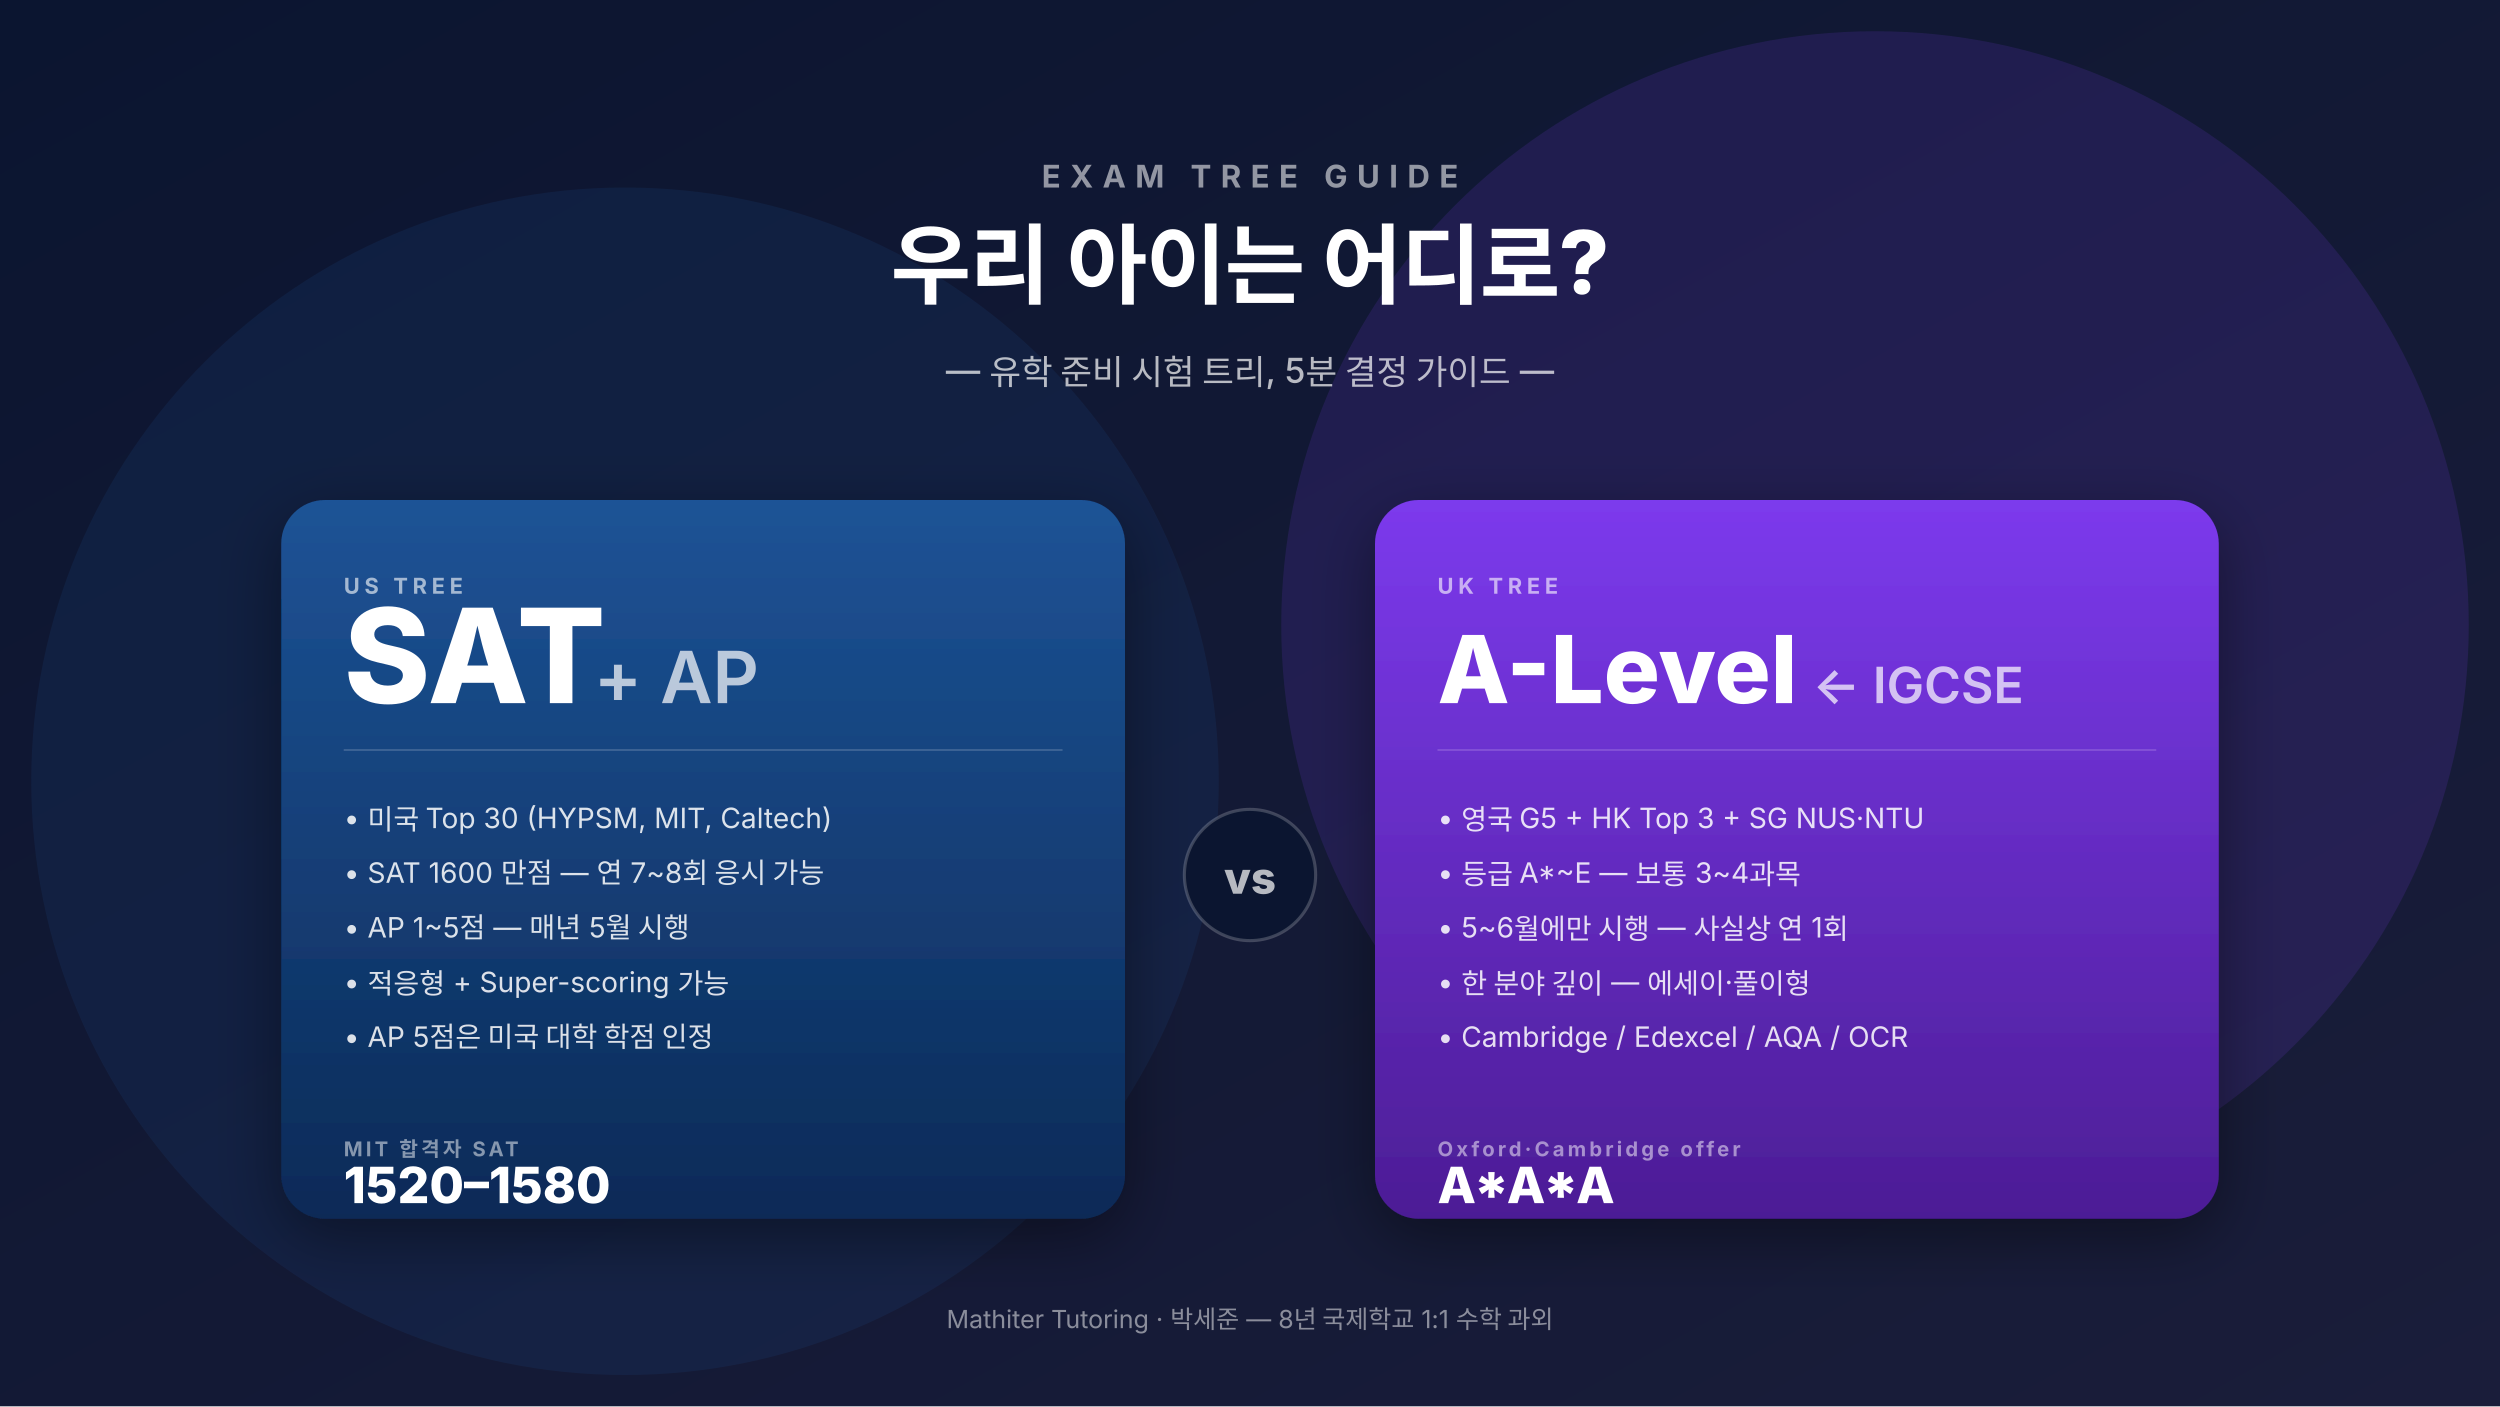
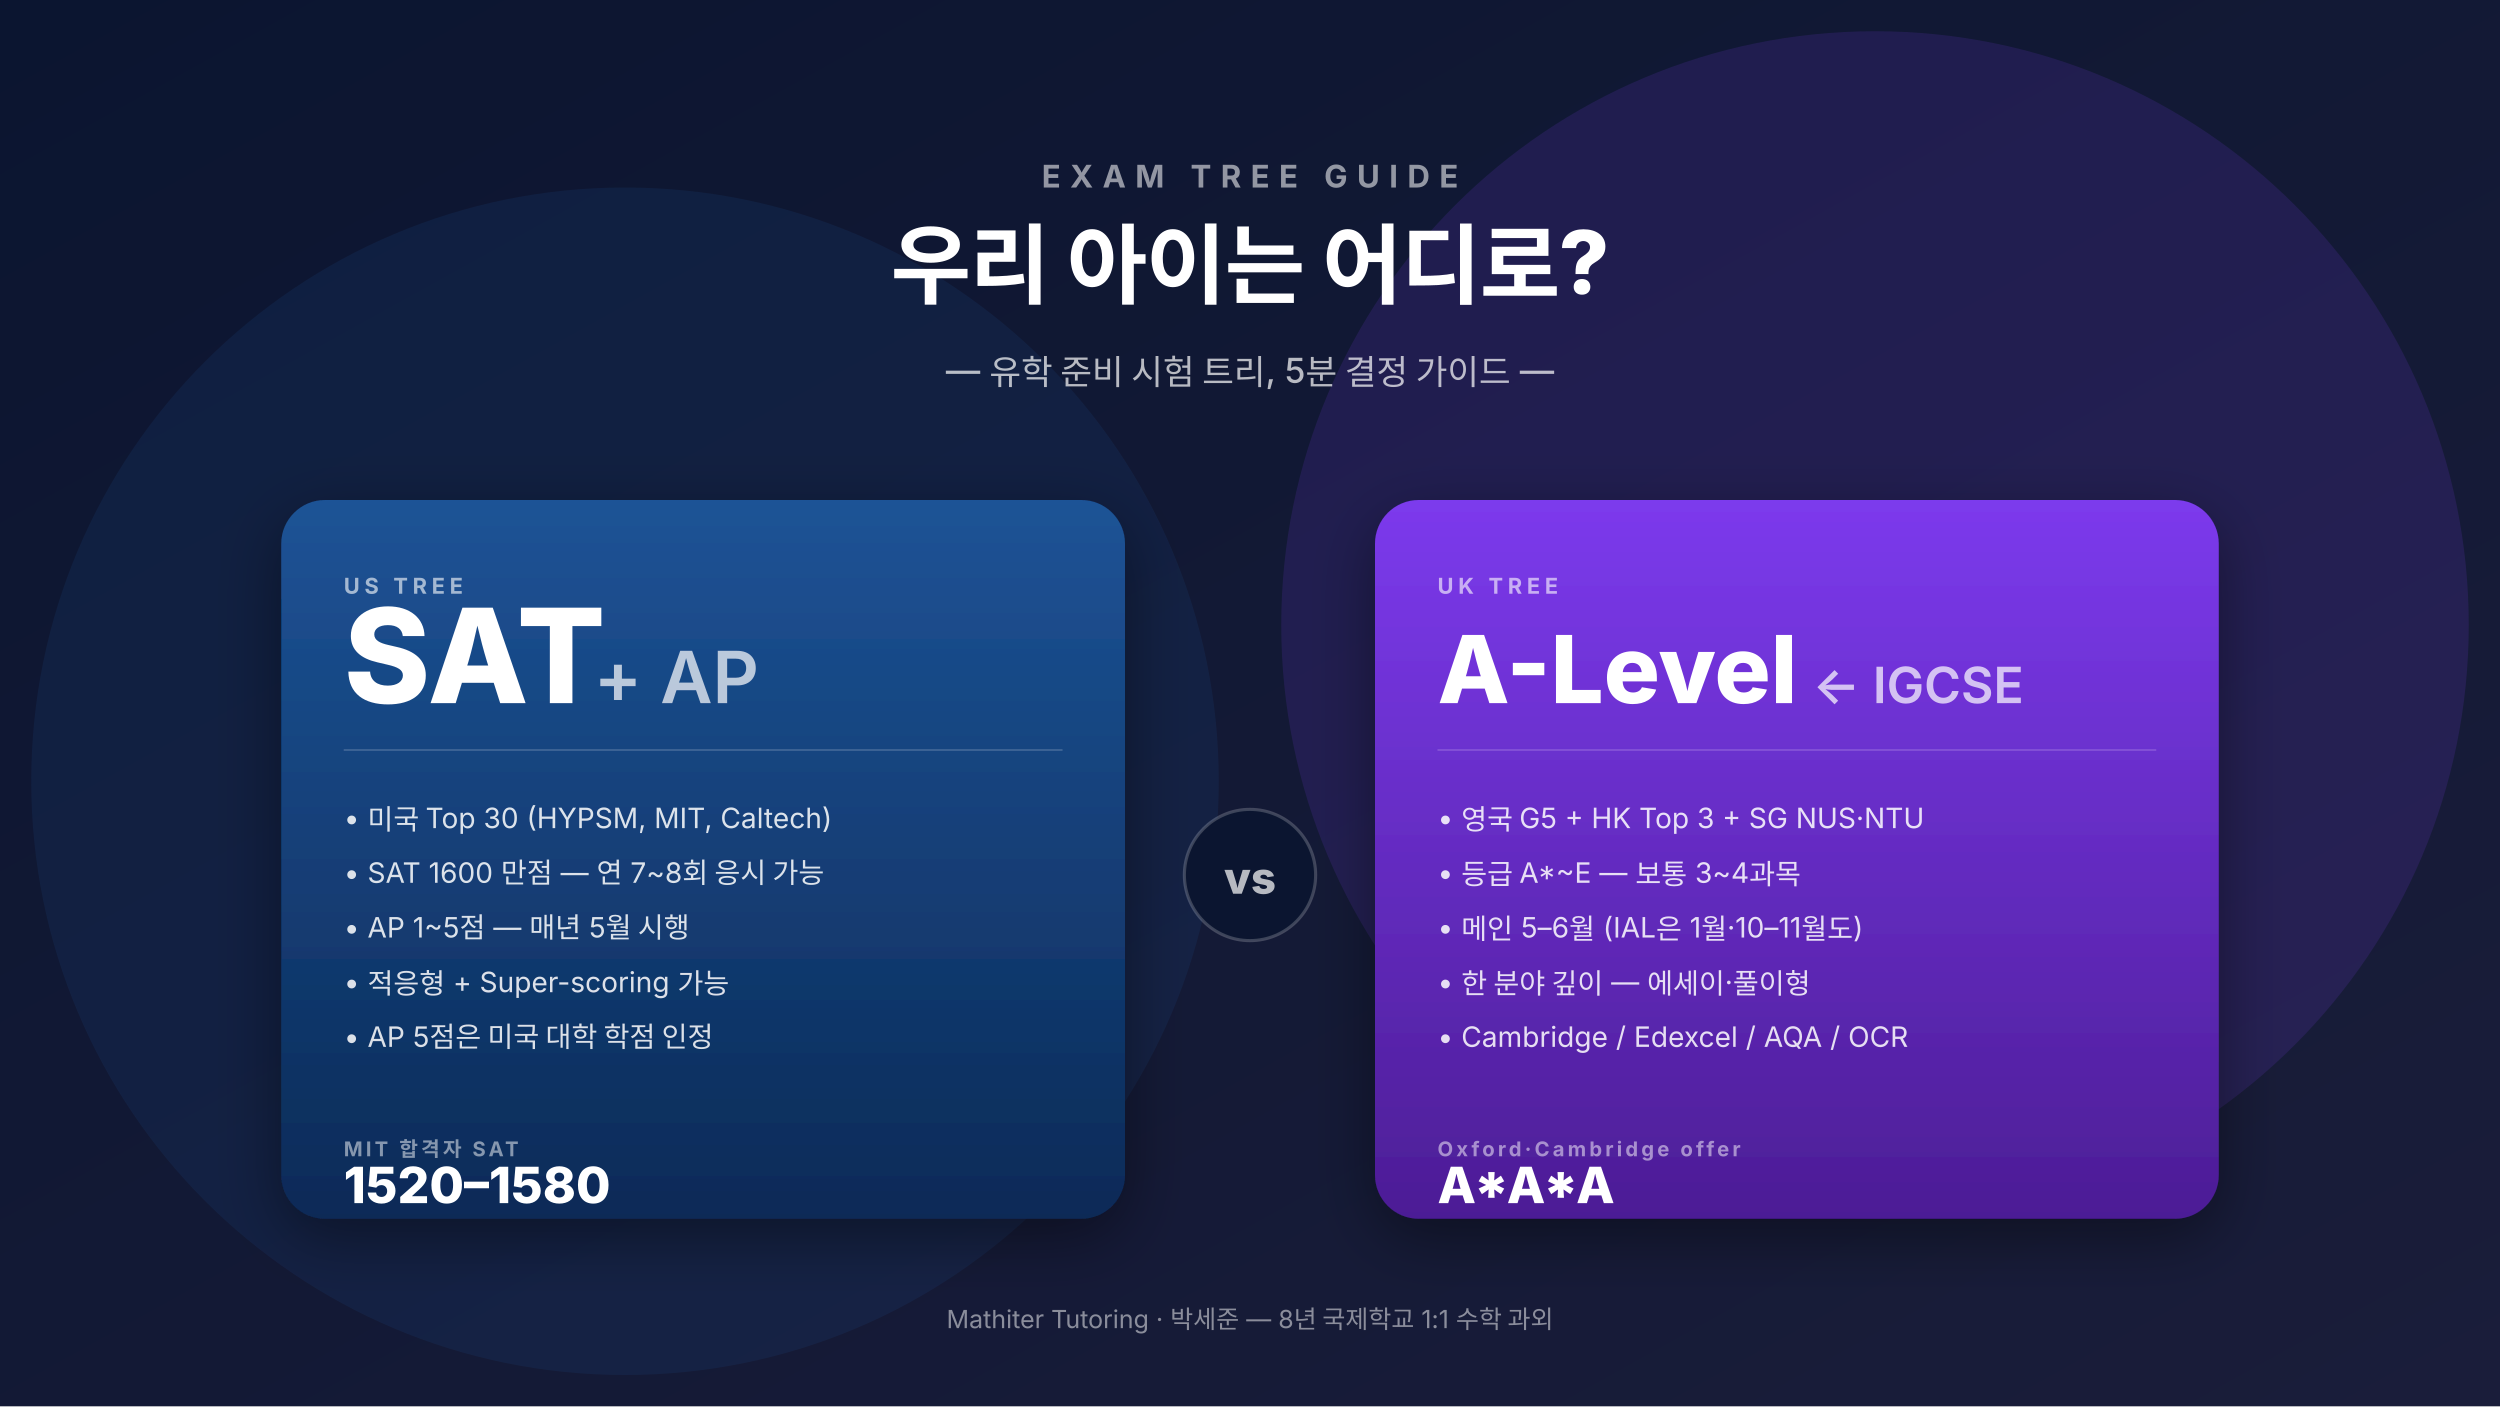
<svg xmlns="http://www.w3.org/2000/svg" viewBox="0 0 1600 900" preserveAspectRatio="xMidYMid slice" font-family="-apple-system, BlinkMacSystemFont, 'Apple SD Gothic Neo', 'Noto Sans KR', 'Pretendard', sans-serif">
  <defs>
    <linearGradient id="bgGrad" x1="0" y1="0" x2="1" y2="1">
      <stop offset="0%" stop-color="#0b1530" />
      <stop offset="100%" stop-color="#1a1d3a" />
    </linearGradient>
    <linearGradient id="usCard" x1="0" y1="0" x2="0" y2="1">
      <stop offset="0%" stop-color="#1d5396" />
      <stop offset="100%" stop-color="#0b2a57" />
    </linearGradient>
    <linearGradient id="ukCard" x1="0" y1="0" x2="0" y2="1">
      <stop offset="0%" stop-color="#7c3aed" />
      <stop offset="100%" stop-color="#4c1d95" />
    </linearGradient>
    <filter id="cardShadow" x="-10%" y="-10%" width="120%" height="120%">
      <feDropShadow dx="0" dy="12" stdDeviation="20" flood-color="#000" flood-opacity="0.4" />
    </filter>
  </defs>
  <rect width="1600" height="900" fill="url(#bgGrad)" />
  <circle cx="400" cy="500" r="380" fill="#1d5396" opacity="0.15" />
  <circle cx="1200" cy="400" r="380" fill="#7c3aed" opacity="0.15" />
  <text x="800" y="120" text-anchor="middle" font-size="20" font-weight="700" fill="#ffffff" opacity="0.55" letter-spacing="6">EXAM TREE GUIDE</text>
  <text x="800" y="190" text-anchor="middle" font-size="56" font-weight="800" fill="#ffffff" letter-spacing="-1">우리 아이는 어디로?</text>
  <text x="800" y="245" text-anchor="middle" font-size="22" font-weight="500" fill="#ffffff" opacity="0.7">— 유학 준비 시험 트리, 5분 결정 가이드 —</text>
  <g transform="translate(180, 320)" filter="url(#cardShadow)">
    <rect width="540" height="460" rx="28" fill="url(#usCard)" />
    <text x="40" y="60" font-size="14" font-weight="700" fill="#ffffff" opacity="0.6" letter-spacing="3">US TREE</text>
    <text x="40" y="130" font-size="84" font-weight="800" fill="#ffffff">SAT</text>
    <text x="200" y="130" font-size="46" font-weight="600" fill="#ffffff" opacity="0.7">+ AP</text>
    <line x1="40" y1="160" x2="500" y2="160" stroke="#ffffff" stroke-opacity="0.2" stroke-width="1" />
    <text x="40" y="210" font-size="18" fill="#ffffff" opacity="0.85">• 미국 Top 30 (HYPSM, MIT, Caltech)</text>
    <text x="40" y="245" font-size="18" fill="#ffffff" opacity="0.85">• SAT 1600 만점 — 연 7~8회 응시 가능</text>
    <text x="40" y="280" font-size="18" fill="#ffffff" opacity="0.85">• AP 1~5점 — 매년 5월 시행</text>
    <text x="40" y="315" font-size="18" fill="#ffffff" opacity="0.85">• 적응형 + Super-scoring 가능</text>
    <text x="40" y="350" font-size="18" fill="#ffffff" opacity="0.85">• AP 5점은 미국 대학 학점 인정</text>
    <text x="40" y="420" font-size="13" font-weight="700" fill="#ffffff" opacity="0.5" letter-spacing="2">MIT 합격자 SAT</text>
    <text x="40" y="450" font-size="32" font-weight="800" fill="#ffffff">1520–1580</text>
  </g>
  <g transform="translate(770, 530)">
    <circle cx="30" cy="30" r="42" fill="#0b1530" stroke="#ffffff" stroke-opacity="0.2" stroke-width="2" />
    <text x="30" y="42" text-anchor="middle" font-size="28" font-weight="800" fill="#ffffff" opacity="0.7">vs</text>
  </g>
  <g transform="translate(880, 320)" filter="url(#cardShadow)">
    <rect width="540" height="460" rx="28" fill="url(#ukCard)" />
    <text x="40" y="60" font-size="14" font-weight="700" fill="#ffffff" opacity="0.6" letter-spacing="3">UK TREE</text>
    <text x="40" y="130" font-size="60" font-weight="800" fill="#ffffff">A-Level</text>
    <text x="280" y="130" font-size="32" font-weight="600" fill="#ffffff" opacity="0.7">← IGCSE</text>
    <line x1="40" y1="160" x2="500" y2="160" stroke="#ffffff" stroke-opacity="0.2" stroke-width="1" />
    <text x="40" y="210" font-size="18" fill="#ffffff" opacity="0.85">• 영국 G5 + HK Top 3 + SG NUS·NTU</text>
    <text x="40" y="245" font-size="18" fill="#ffffff" opacity="0.85">• 등급 A*~E — 보통 3~4과목</text>
-     <text x="40" y="280" font-size="18" fill="#ffffff" opacity="0.85">• 5~6월에만 시행 — 사실상 연 1회</text>
+     <text x="40" y="280" font-size="18" fill="#ffffff" opacity="0.85">• 메인 5–6월 (IAL은 1월·10–11월도)</text>
    <text x="40" y="315" font-size="18" fill="#ffffff" opacity="0.85">• 한 분야 깊이 — 에세이·풀이형</text>
    <text x="40" y="350" font-size="18" fill="#ffffff" opacity="0.85">• Cambridge / Edexcel / AQA / OCR</text>
    <text x="40" y="420" font-size="13" font-weight="700" fill="#ffffff" opacity="0.5" letter-spacing="2">Oxford·Cambridge offer</text>
    <text x="40" y="450" font-size="32" font-weight="800" fill="#ffffff">A*A*A</text>
  </g>
  <text x="800" y="850" text-anchor="middle" font-size="16" fill="#ffffff" opacity="0.5">Mathiter Tutoring · 박세준 — 8년 국제학교 1:1 수학 과외</text>
</svg>
